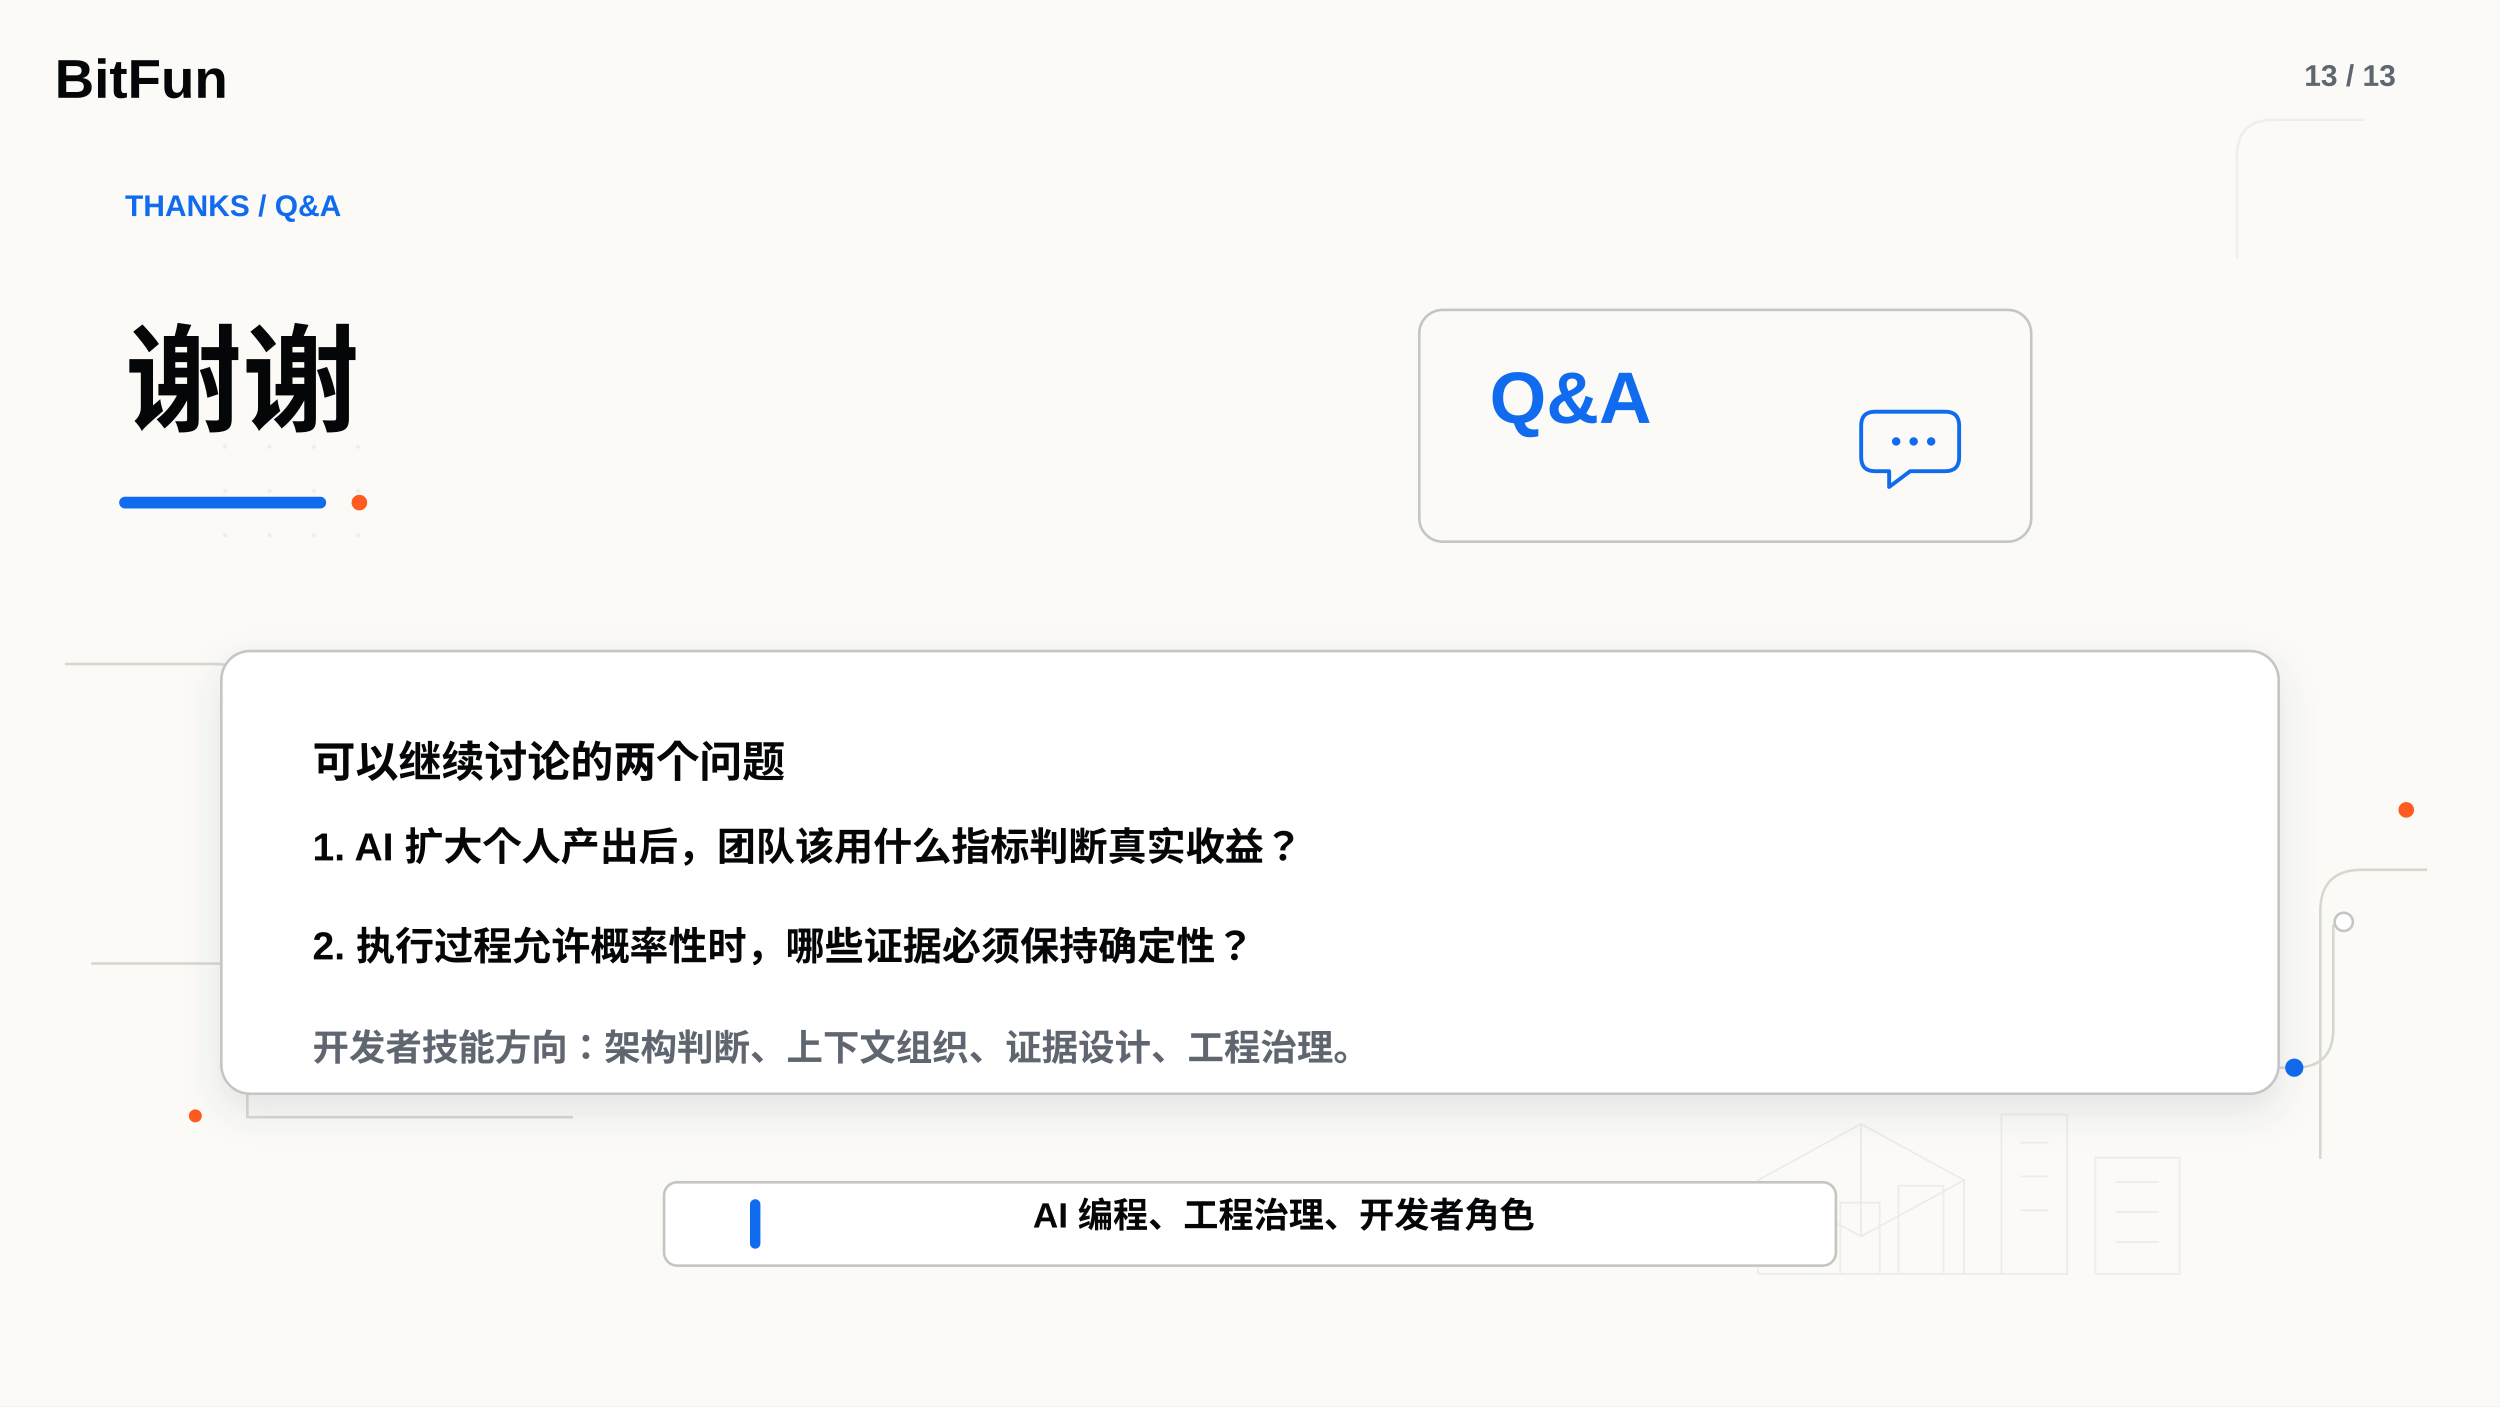
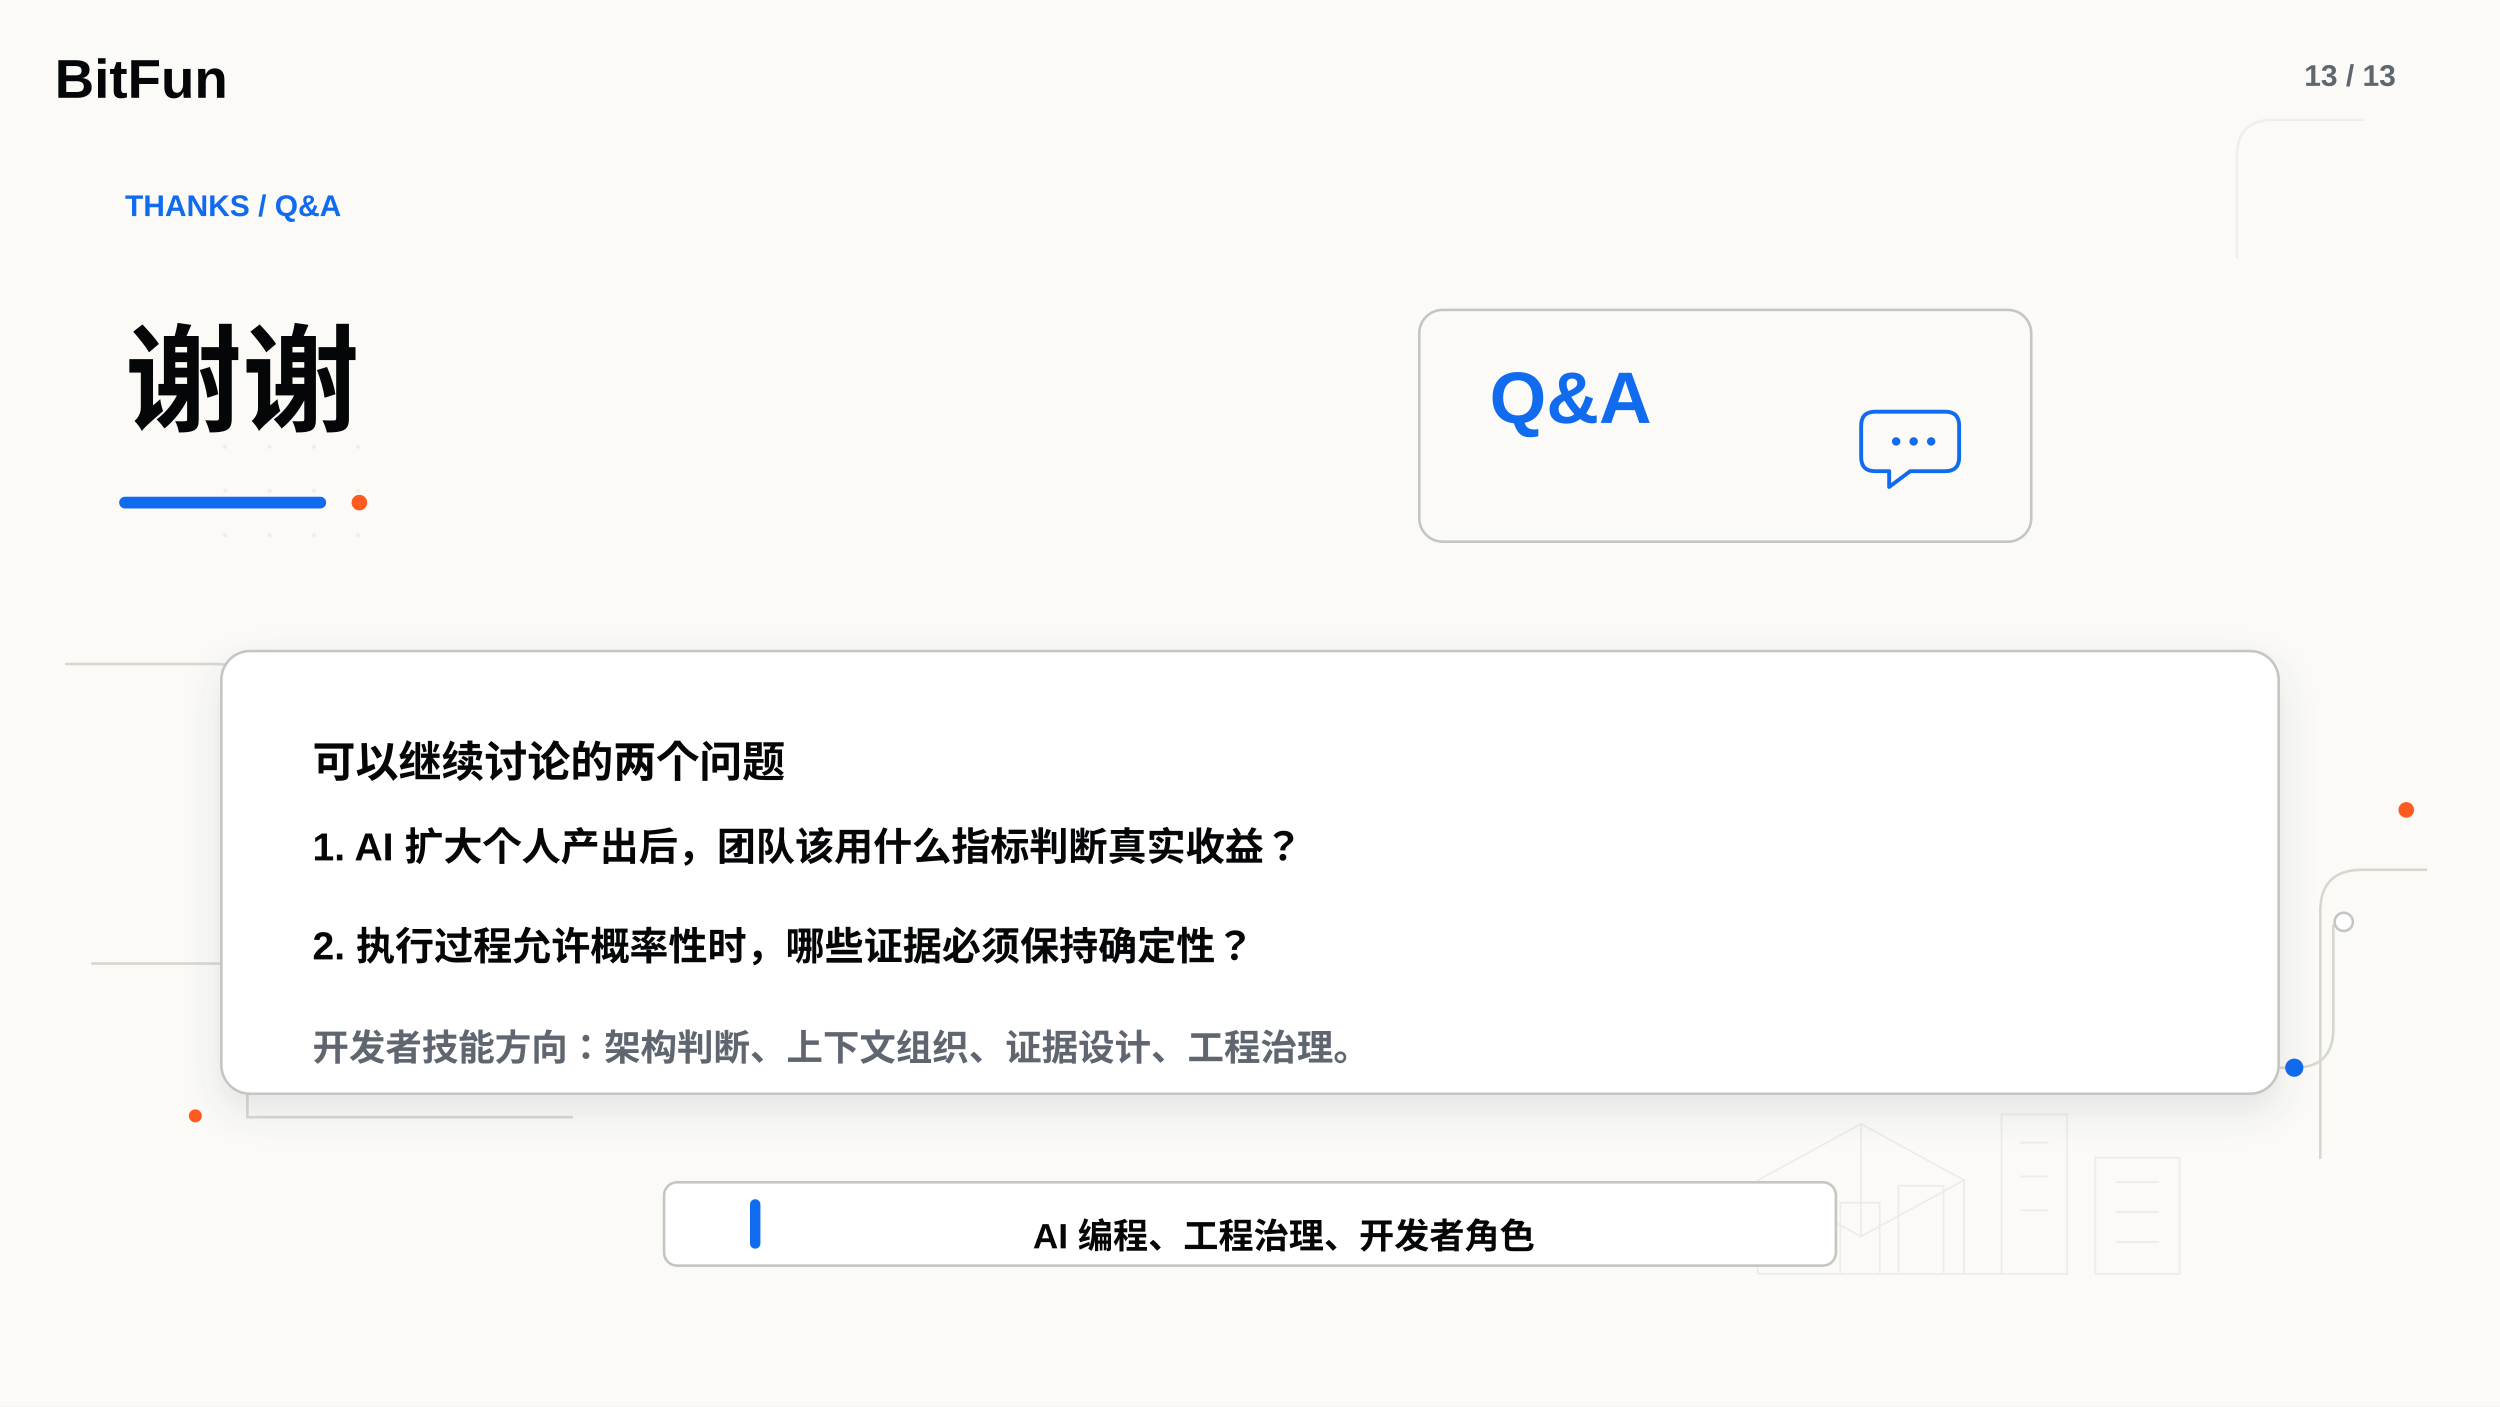
<svg xmlns="http://www.w3.org/2000/svg" width="1920" height="1080" viewBox="0 0 1920 1080">
  <defs>
    <pattern id="lightDots" width="34" height="34" patternUnits="userSpaceOnUse">
      <circle cx="3" cy="3" r="1.7" fill="#C4C6C1" opacity="0.55" />
    </pattern>
    <filter id="paperShadow" x="-18%" y="-18%" width="136%" height="150%">
      <feDropShadow dx="0" dy="12" stdDeviation="14" flood-color="#4B5563" flood-opacity="0.13" />
    </filter>
    <marker id="arrowBlue" markerWidth="12" markerHeight="12" refX="9" refY="6" orient="auto" markerUnits="strokeWidth">
      <path d="M2 2 L10 6 L2 10" fill="none" stroke="#106BEF" stroke-width="2" />
    </marker>
    <marker id="arrowGray" markerWidth="12" markerHeight="12" refX="9" refY="6" orient="auto" markerUnits="strokeWidth">
      <path d="M2 2 L10 6 L2 10" fill="none" stroke="#A5A9AE" stroke-width="2" />
    </marker>
  </defs>
  <rect width="1920" height="1080" fill="#FBFAF7" />
  <path d="M1816 92 h-70 q-28 0 -28 28 v78" stroke="#D7D7D2" stroke-width="2" fill="none" opacity="0.34" />
  <path d="M1782 890 v-190 q0 -32 32 -32 h50" stroke="#D7D7D2" stroke-width="2" fill="none" />
  <path d="M1650 820 h112 q30 0 30 -30 v-80" stroke="#D7D7D2" stroke-width="2" fill="none" />
  <circle cx="1800" cy="708" r="7" fill="#FFFFFF" stroke="#C4C6C1" stroke-width="2" />
  <circle cx="1762" cy="820" r="7" fill="#106BEF" />
  <circle cx="1848" cy="622" r="6" fill="#FF5A1F" />
  <rect x="1378" y="720" width="180" height="120" fill="url(#lightDots)" opacity="0.48" />
  <rect x="152" y="318" width="128" height="96" fill="url(#lightDots)" opacity="0.42" />
  <path d="M70 740 h120 v118 h250" stroke="#D7D7D2" stroke-width="2" fill="none" />
  <path d="M50 510 h116 q26 0 26 26 v52" stroke="#D7D7D2" stroke-width="2" fill="none" />
  <circle cx="150" cy="857" r="5" fill="#FF5A1F" />
  <g opacity="0.26" transform="translate(1350 820) scale(0.72)">
    <path d="M0 120 L110 60 L220 120 L110 180 Z" fill="none" stroke="#C4C6C1" stroke-width="2" />
    <path d="M110 60 V180 M0 120 V220 M220 120 V220 M0 220 H320" stroke="#C4C6C1" stroke-width="2" fill="none" />
    <path d="M260 50 h70 v170 h-70 Z M280 80 h30 M280 116 h30 M280 152 h30" stroke="#C4C6C1" stroke-width="2" fill="none" />
    <path d="M360 96 h90 v124 h-90 Z M382 122 h46 M382 154 h46 M382 186 h46" stroke="#C4C6C1" stroke-width="2" fill="none" />
    <path d="M88 144 h42 v76 h-42 Z M150 126 h48 v94 h-48 Z" stroke="#C4C6C1" stroke-width="2" fill="none" />
  </g>
  <style>
      text { font-family: "Microsoft YaHei", "Noto Sans SC", "PingFang SC", "Segoe UI", Arial, sans-serif; dominant-baseline: hanging; }
      .brand5 { font-size: 42px; font-weight: 900; fill: #050608; }
      .num5 { font-family: "Arial", "Microsoft YaHei", sans-serif; font-weight: 900; fill: #050608; }
      .h15 { font-size: 68px; font-weight: 900; fill: #050608; letter-spacing: 0; }
      .h25 { font-size: 58px; font-weight: 900; fill: #050608; letter-spacing: 0; }
      .sub5 { font-size: 31px; font-weight: 560; fill: #5F6670; }
      .body5 { font-size: 30px; font-weight: 700; fill: #050608; }
      .muted5 { font-size: 24px; font-weight: 560; fill: #5F6670; }
      .label5 { font-size: 29px; font-weight: 900; fill: #050608; }
      .small5 { font-size: 23px; font-weight: 760; fill: #5F6670; }
      .micro5 { font-size: 19px; font-weight: 760; fill: #5F6670; }
    </style>
  <text x="42" y="46" class="brand5">BitFun</text>
  <text x="1840" y="50" class="small5" text-anchor="end">13 / 13</text>
  <text x="96" y="150" class="small5" style="fill:#106BEF;font-weight:900">THANKS / Q&amp;A</text>
  <text x="96" y="246" class="h15" style="font-size:90px">谢谢</text>
  <path d="M96 386 h150" stroke="#106BEF" stroke-width="9" stroke-linecap="round" />
  <circle cx="276" cy="386" r="6" fill="#FF5A1F" />
  <rect x="170" y="500" width="1580" height="340" rx="22" fill="#FFFFFF" stroke="#C4C6C1" stroke-width="2" filter="url(#paperShadow)" />
  <text x="240" y="568" class="label5" style="font-size:33px">可以继续讨论的两个问题</text>
  <text x="240" y="640" class="body5" style="font-size:30px">1. AI 扩大个人产出后，团队该用什么指标判断真实收益？</text>
  <text x="240" y="716" class="body5" style="font-size:30px">2. 执行过程允许概率性时，哪些证据必须保持确定性？</text>
  <text x="240" y="790" class="body5" style="font-size:28px;fill:#5F6670">开发者技能方向：架构判断、上下文组织、证据设计、工程治理。</text>
  <rect x="1090" y="238" width="470" height="178" rx="18" fill="#FBFAF7" stroke="#C4C6C1" stroke-width="2" />
  <text x="1144" y="286" class="num5" style="font-size:56px;fill:#106BEF">Q&amp;A</text>
  <g transform="translate(1424 292) scale(1.34375)">
    <path d="M12 18 h40 q8 0 8 8 v18 q0 8 -8 8 H32 l-12 9 v-9 h-8 q-8 0 -8-8 V26 q0-8 8-8 Z" stroke="#106BEF" stroke-width="2.233" stroke-linecap="round" stroke-linejoin="round" fill="none" />
    <circle cx="24" cy="35" r="2.4" fill="#106BEF" />
    <circle cx="34" cy="35" r="2.4" fill="#106BEF" />
    <circle cx="44" cy="35" r="2.4" fill="#106BEF" />
  </g>
  <rect x="510" y="908" width="900" height="64" rx="10" fill="#FFFFFF" stroke="#C4C6C1" stroke-width="2" />
  <path d="M580 925 v30" stroke="#106BEF" stroke-width="8" stroke-linecap="round" />
-   <text x="986" y="924" class="body5" text-anchor="middle" style="font-size:27px">AI 编程、工程治理、开发者角色</text>
+   <text x="986" y="940" class="body5" text-anchor="middle" dominant-baseline="middle" style="font-size:27px">AI 编程、工程治理、开发者角色</text>
</svg>
